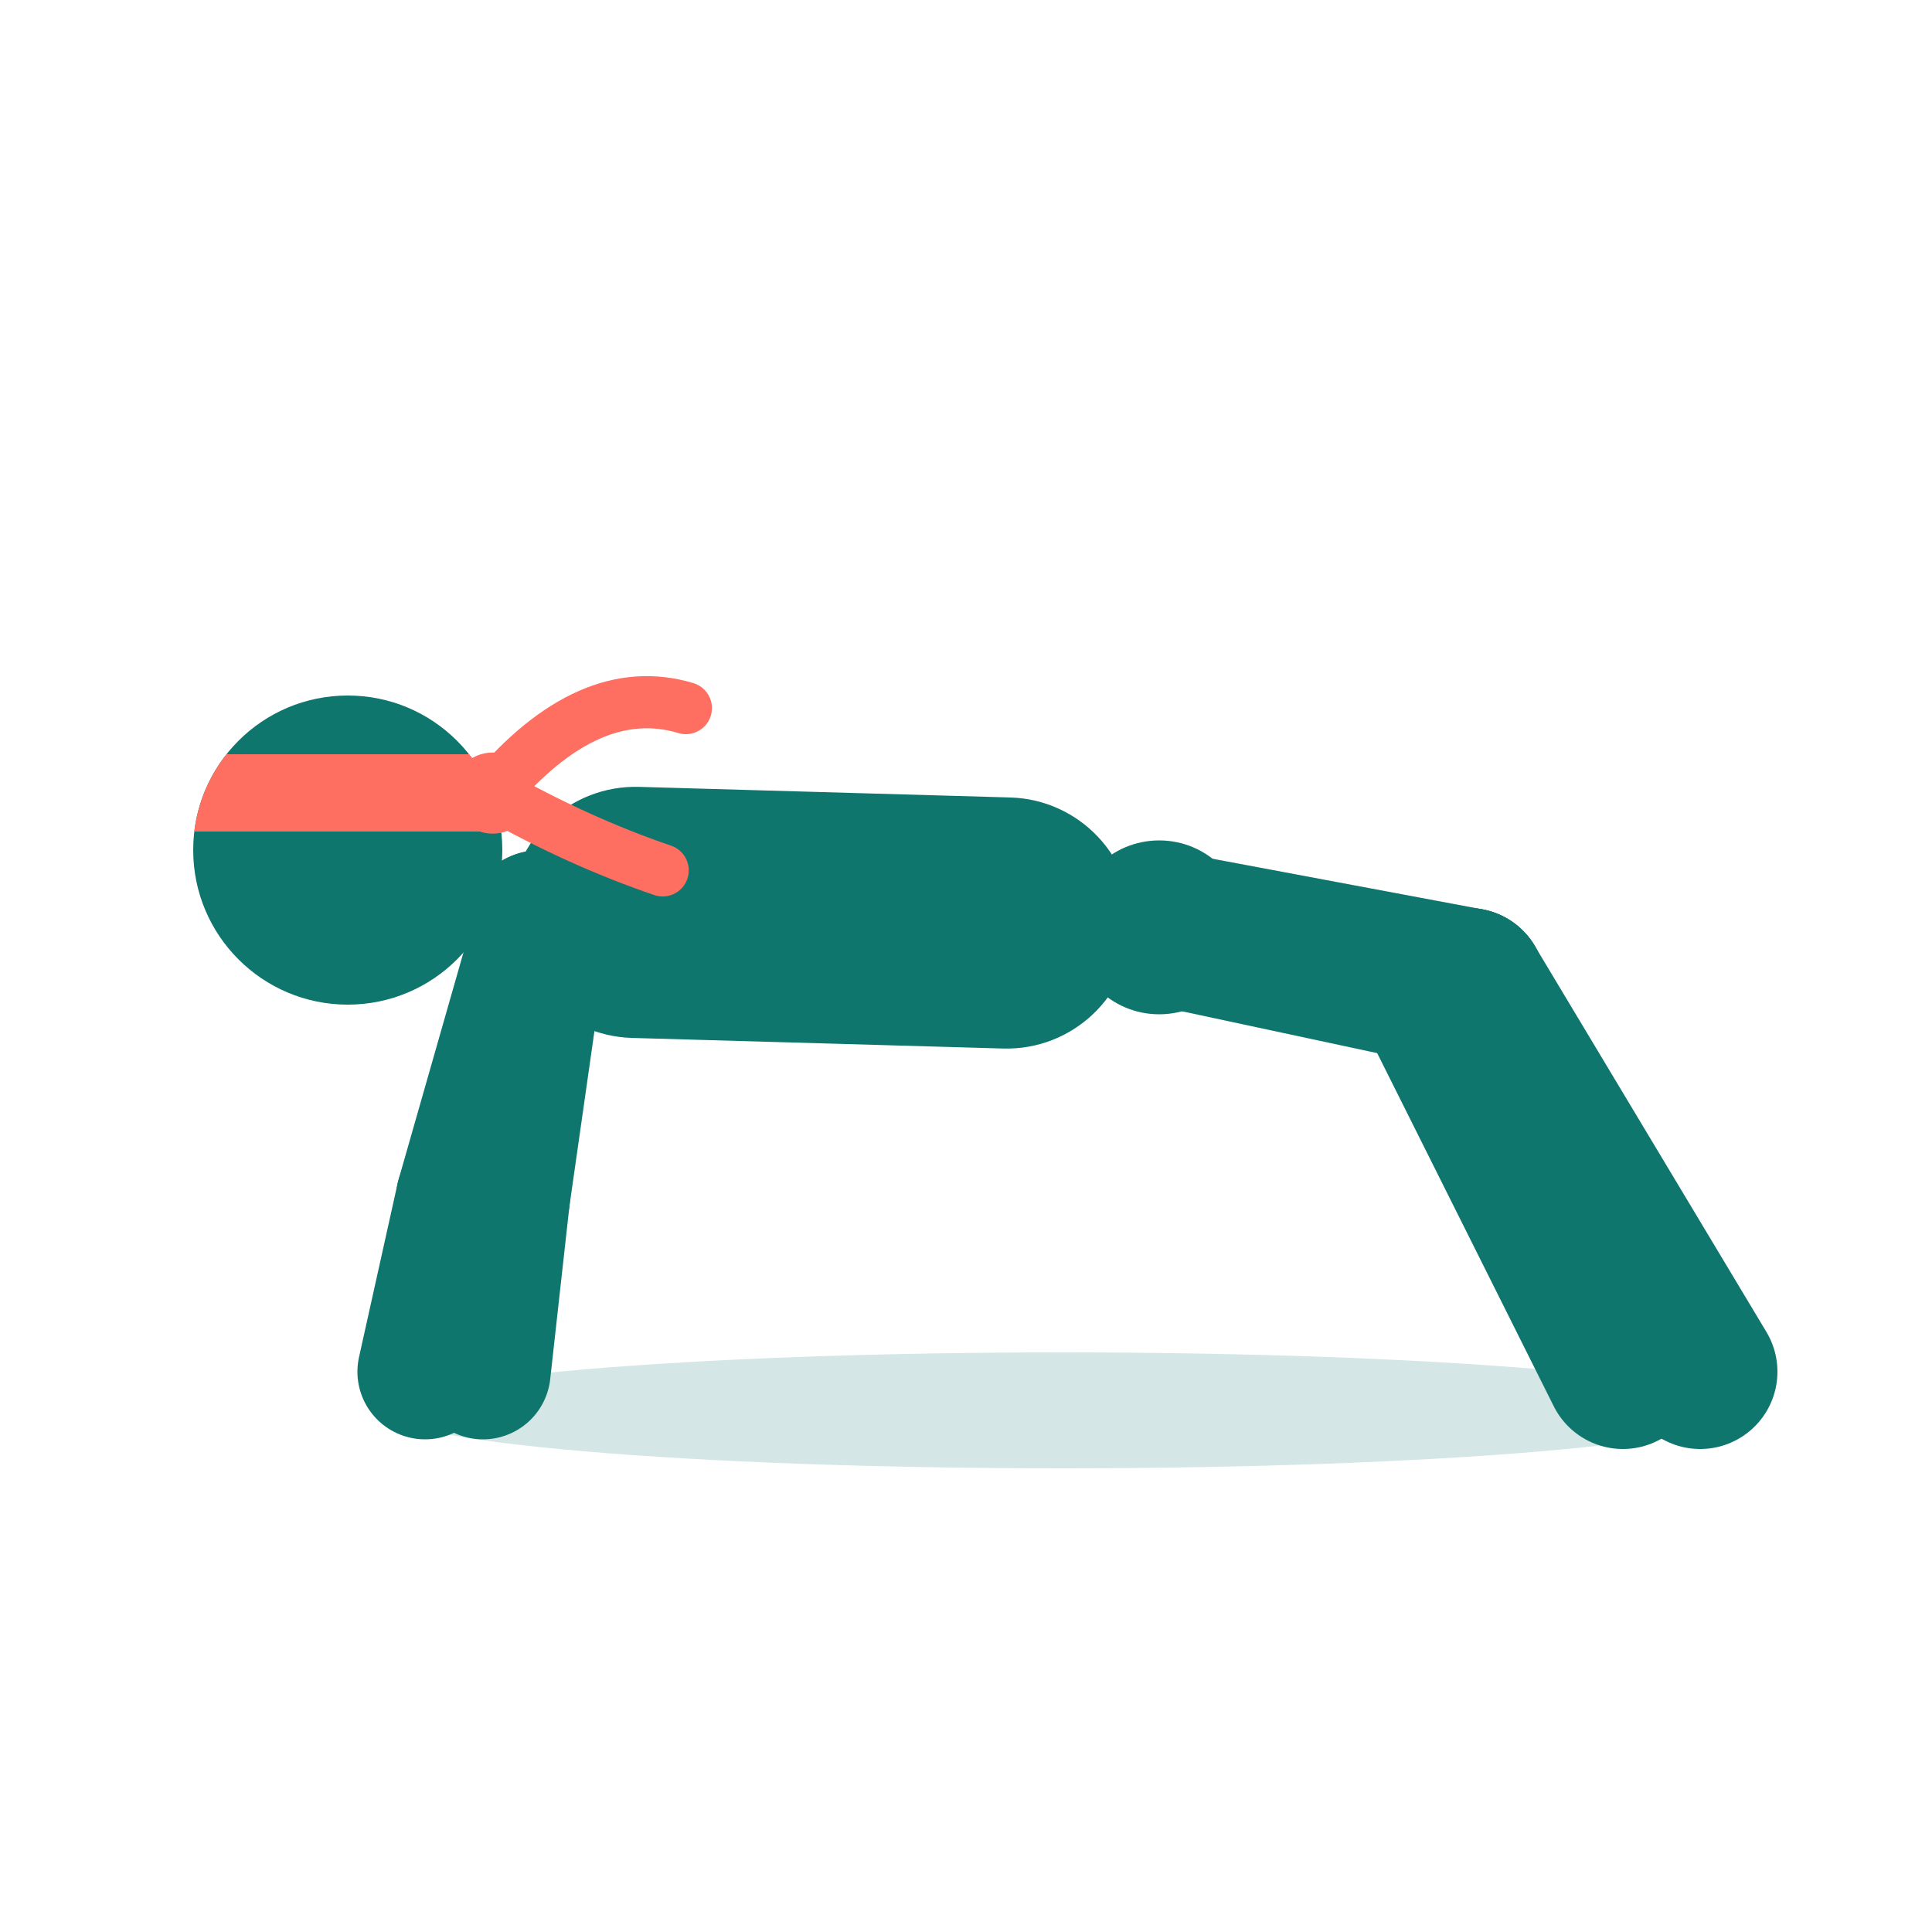
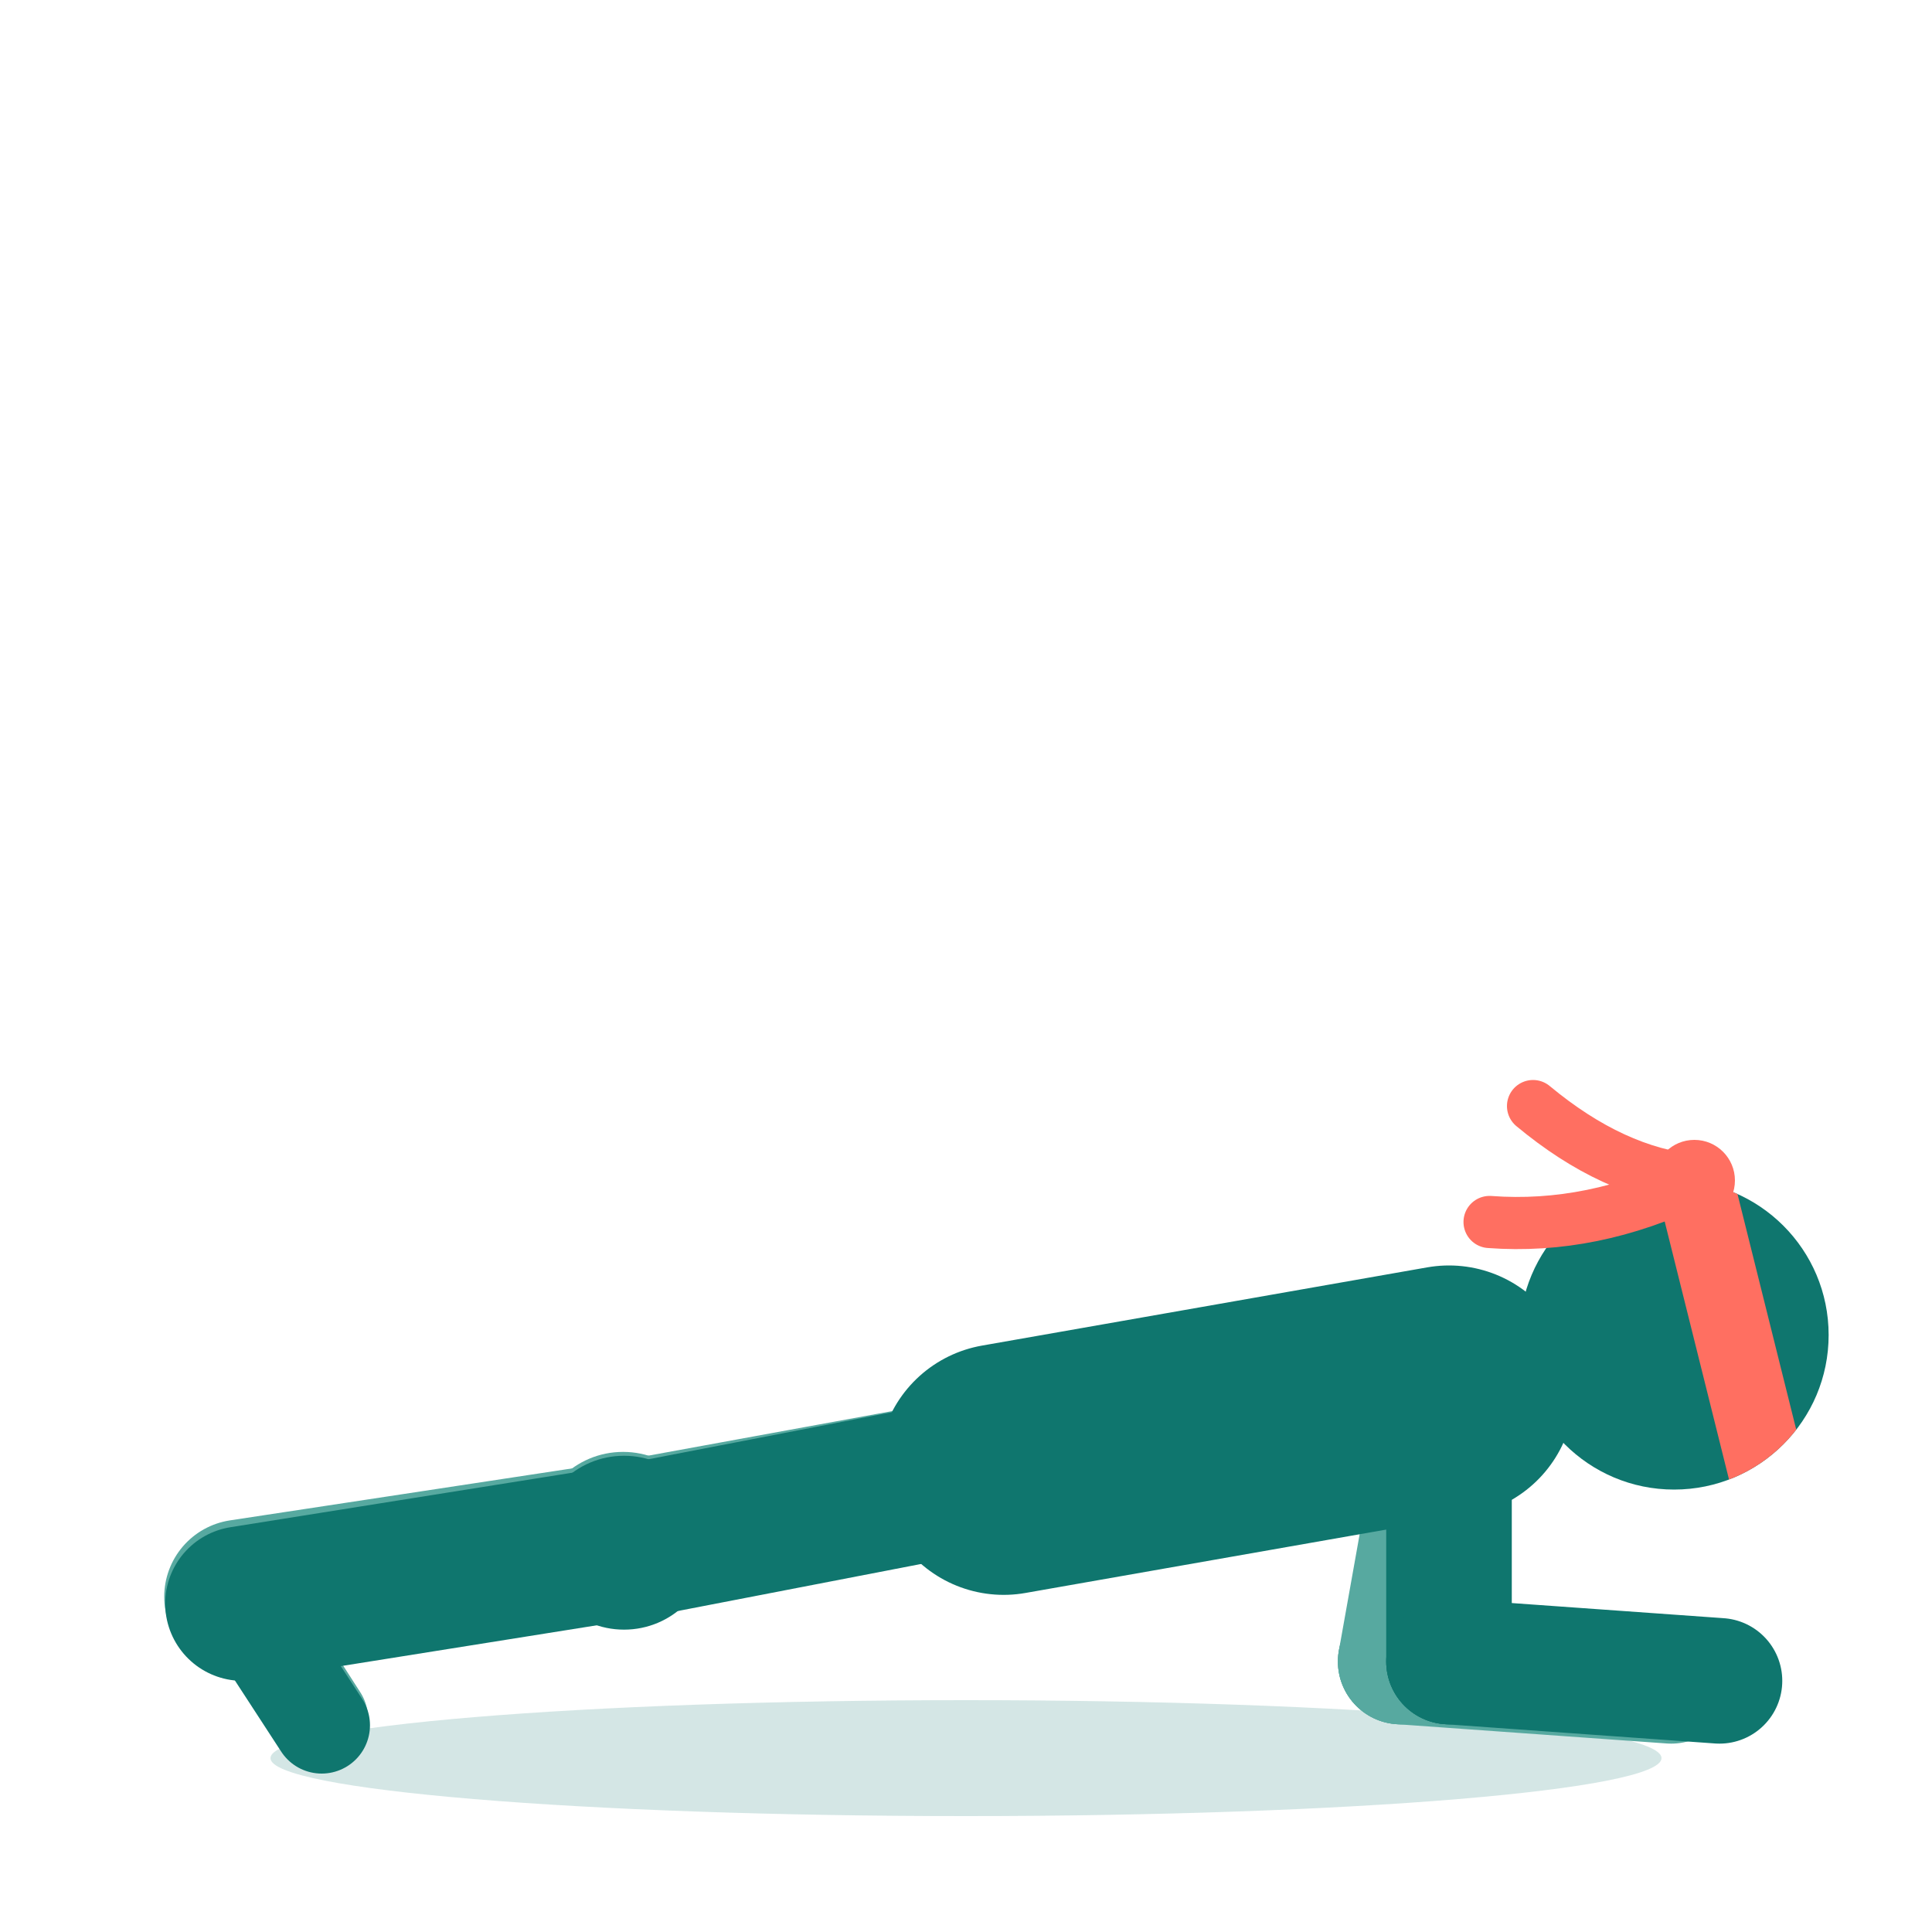
<svg xmlns="http://www.w3.org/2000/svg" viewBox="0 0 200 200" width="200" height="200">
-   <ellipse cx="110" cy="146" rx="70" ry="6" fill="#0F766E" opacity="0.18" />
-   <line x1="120" y1="96" x2="148" y2="102" stroke="#0F766E" stroke-width="16" stroke-linecap="round" />
-   <line x1="120" y1="96" x2="152" y2="102" stroke="#0F766E" stroke-width="16" stroke-linecap="round" />
-   <line x1="148" y1="102" x2="168" y2="142" stroke="#0F766E" stroke-width="16" stroke-linecap="round" />
-   <line x1="152" y1="102" x2="176" y2="142" stroke="#0F766E" stroke-width="16" stroke-linecap="round" />
-   <circle cx="148" cy="102" r="8" fill="#0F766E" />
-   <circle cx="152" cy="102" r="8" fill="#0F766E" />
-   <circle cx="168" cy="142" r="6" fill="#0F766E" />
-   <circle cx="176" cy="142" r="6" fill="#0F766E" />
-   <g transform="rotate(-88.36342 85 95)">
-     <rect x="72" y="62.787" width="26" height="64.426" rx="13" fill="#0F766E" />
+   <ellipse cx="100" cy="182" rx="72" ry="6" fill="#0F766E" opacity="0.18" />
+   <g>
+     <line x1="103.9" y1="152.1" x2="64.5" y2="159.3" stroke="#57A9A0" stroke-width="16" stroke-linecap="round" />
+     <line x1="64.5" y1="159.3" x2="25.0" y2="165.3" stroke="#57A9A0" stroke-width="16" stroke-linecap="round" />
+     <line x1="25.0" y1="165.3" x2="33.1" y2="177.9" stroke="#57A9A0" stroke-width="10" stroke-linecap="round" />
+     <circle cx="64.5" cy="159.3" r="9" fill="#57A9A0" />
+     <line x1="150.0" y1="144.0" x2="145.0" y2="172.0" stroke="#57A9A0" stroke-width="13" stroke-linecap="round" />
+     <line x1="145.0" y1="172.0" x2="173.0" y2="174.0" stroke="#57A9A0" stroke-width="13" stroke-linecap="round" />
+     <circle cx="145.0" cy="172.0" r="6.5" fill="#57A9A0" />
+     <circle cx="173.0" cy="174.0" r="6" fill="#57A9A0" />
+     <line x1="103.9" y1="152.1" x2="150.0" y2="144.0" stroke="#0F766E" stroke-width="26" stroke-linecap="round" />
+     <circle cx="173.3" cy="138.2" r="16" fill="#0F766E" />
+     <line x1="103.9" y1="152.1" x2="64.6" y2="159.7" stroke="#0F766E" stroke-width="16" stroke-linecap="round" />
+     <line x1="64.6" y1="159.7" x2="25.1" y2="166.0" stroke="#0F766E" stroke-width="16" stroke-linecap="round" />
+     <line x1="25.1" y1="166.0" x2="33.3" y2="178.6" stroke="#0F766E" stroke-width="10" stroke-linecap="round" />
+     <circle cx="64.6" cy="159.7" r="9" fill="#0F766E" />
+     <line x1="150.0" y1="144.0" x2="150.0" y2="172.0" stroke="#0F766E" stroke-width="13" stroke-linecap="round" />
+     <line x1="150.0" y1="172.0" x2="178.0" y2="174.0" stroke="#0F766E" stroke-width="13" stroke-linecap="round" />
+     <circle cx="150.0" cy="172.0" r="6.5" fill="#0F766E" />
+     <circle cx="178.0" cy="174.0" r="6" fill="#0F766E" />
+     <circle cx="103.9" cy="152.1" r="9" fill="#0F766E" />
+     <clipPath id="hb">
+       <circle cx="173.3" cy="138.2" r="16" />
+     </clipPath>
+     <g clip-path="url(#hb)">
+       <rect x="156.3" y="128.3" width="34" height="8.0" fill="#FF6F61" transform="rotate(76.0 173.3 138.2)" />
+     </g>
+     <path d="M175.4,122.2 Q164.8,127.3 154.2,126.5" stroke="#FF6F61" stroke-width="5.4" stroke-linecap="round" fill="none" />
+     <path d="M175.4,122.2 Q167.0,121.4 158.7,114.5" stroke="#FF6F61" stroke-width="5.4" stroke-linecap="round" fill="none" />
+     <circle cx="175.4" cy="122.2" r="4.2" fill="#FF6F61" />
  </g>
-   <line x1="56" y1="96" x2="48" y2="124" stroke="#0F766E" stroke-width="14" stroke-linecap="round" />
-   <line x1="56" y1="96" x2="52" y2="124" stroke="#0F766E" stroke-width="14" stroke-linecap="round" />
-   <line x1="48" y1="124" x2="44" y2="142" stroke="#0F766E" stroke-width="14" stroke-linecap="round" />
-   <line x1="52" y1="124" x2="50" y2="142" stroke="#0F766E" stroke-width="14" stroke-linecap="round" />
-   <circle cx="48" cy="124" r="6" fill="#0F766E" />
-   <circle cx="52" cy="124" r="6" fill="#0F766E" />
-   <circle cx="44" cy="142" r="5.5" fill="#0F766E" />
-   <circle cx="50" cy="142" r="5.5" fill="#0F766E" />
-   <circle cx="56" cy="96" r="8" fill="#0F766E" />
-   <circle cx="56" cy="96" r="8" fill="#0F766E" />
-   <circle cx="120" cy="96" r="9" fill="#0F766E" />
-   <circle cx="36" cy="88" r="16" fill="#0F766E" />
-   <clipPath id="hb">
-     <circle cx="36.0" cy="88.0" r="16.0" />
-   </clipPath>
-   <rect x="19.0" y="78.08" width="34.0" height="8.0" fill="#FF6F61" clip-path="url(#hb)" />
-   <path d="M51.0,82.1 Q61.0,70.3 71.0,73.3" stroke="#FF6F61" stroke-width="5.4" stroke-linecap="round" fill="none" />
-   <path d="M51.0,82.1 Q59.8,87.1 68.6,90.1" stroke="#FF6F61" stroke-width="5.4" stroke-linecap="round" fill="none" />
-   <circle cx="51.0" cy="82.1" r="4.2" fill="#FF6F61" />
</svg>
